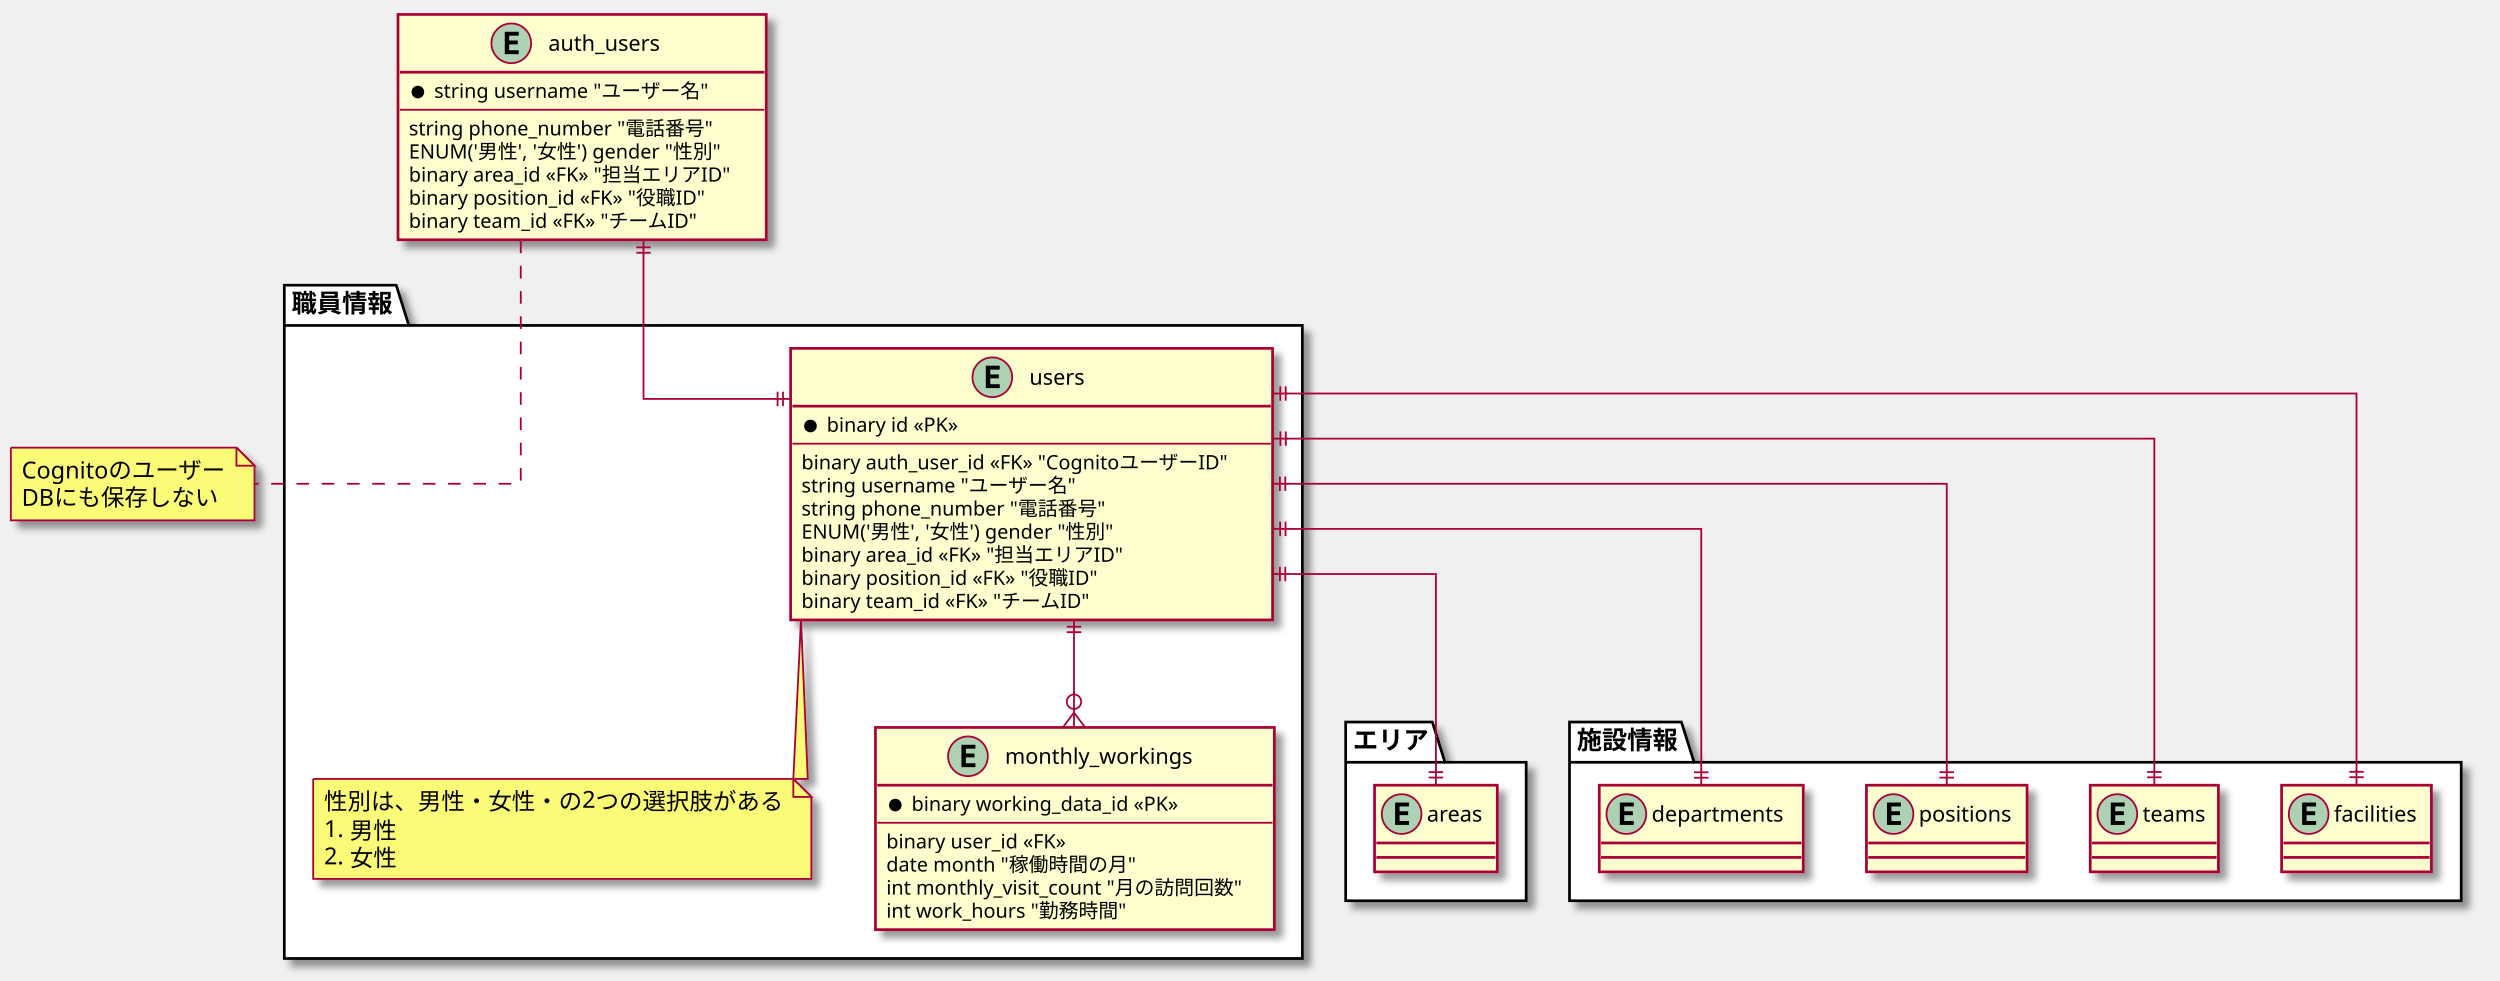
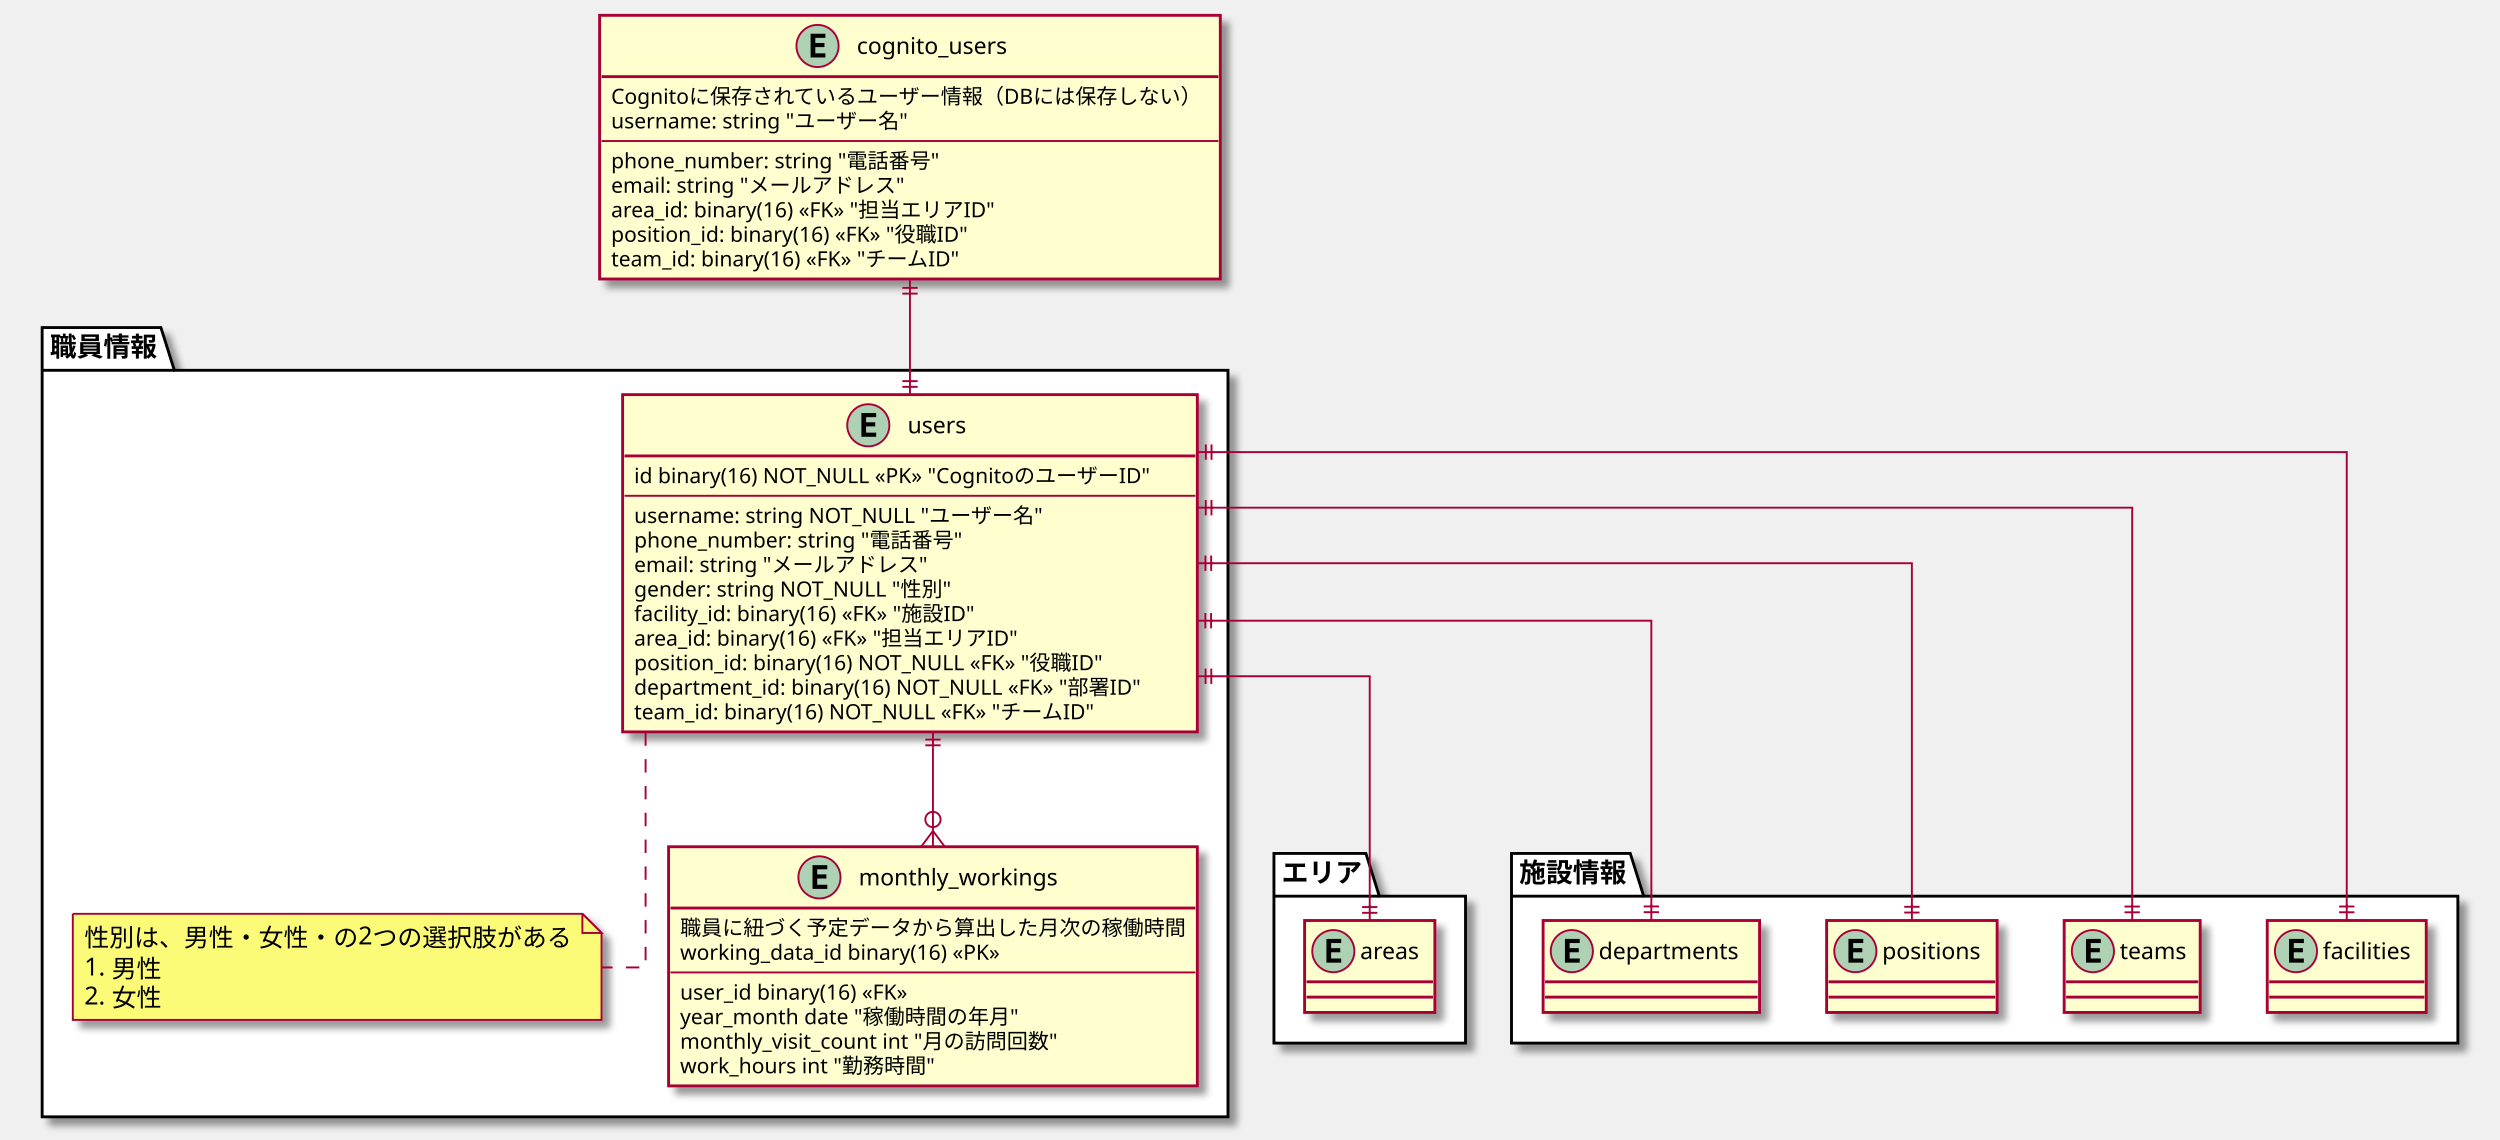
- <svg xmlns="http://www.w3.org/2000/svg" contentScriptType="application/ecmascript" contentStyleType="text/css" height="543px" preserveAspectRatio="none" style="width:1385px;height:543px;" version="1.1" viewBox="0 0 1385 543" width="1385px" zoomAndPan="magnify">
+ <svg xmlns="http://www.w3.org/2000/svg" contentScriptType="application/ecmascript" contentStyleType="text/css" height="595px" preserveAspectRatio="none" style="width:1305px;height:595px;" version="1.1" viewBox="0 0 1305 595" width="1305px" zoomAndPan="magnify">
  <defs>
-     <filter height="300%" id="f1groqt72zvcvd" width="300%" x="-1" y="-1">
+     <filter height="300%" id="fx7geliksl5iy" width="300%" x="-1" y="-1">
      <feGaussianBlur result="blurOut" stdDeviation="2.0" />
      <feColorMatrix in="blurOut" result="blurOut2" type="matrix" values="0 0 0 0 0 0 0 0 0 0 0 0 0 0 0 0 0 0 .4 0" />
      <feOffset dx="4.0" dy="4.0" in="blurOut2" result="blurOut3" />
      <feBlend in="SourceGraphic" in2="blurOut3" mode="normal" />
    </filter>
  </defs>
  <g>
-     <polygon fill="#FFFFFF" filter="url(#f1groqt72zvcvd)" points="157.5,158,219.5,158,226.5,180.297,721.5,180.297,721.5,531,157.5,531,157.5,158" style="stroke: #000000; stroke-width: 1.5;" />
-     <line style="stroke: #000000; stroke-width: 1.5;" x1="157.5" x2="226.5" y1="180.297" y2="180.297" />
-     <text fill="#000000" font-family="sans-serif" font-size="14" font-weight="bold" lengthAdjust="spacingAndGlyphs" textLength="56" x="161.5" y="172.995">職員情報</text>
-     <polygon fill="#FFFFFF" filter="url(#f1groqt72zvcvd)" points="745.5,400,793.5,400,800.5,422.297,845.5,422.297,845.5,499,745.5,499,745.5,400" style="stroke: #000000; stroke-width: 1.5;" />
-     <line style="stroke: #000000; stroke-width: 1.5;" x1="745.5" x2="800.5" y1="422.297" y2="422.297" />
-     <text fill="#000000" font-family="sans-serif" font-size="14" font-weight="bold" lengthAdjust="spacingAndGlyphs" textLength="42" x="749.5" y="414.995">エリア</text>
-     <polygon fill="#FFFFFF" filter="url(#f1groqt72zvcvd)" points="869.5,400,931.5,400,938.5,422.297,1363.5,422.297,1363.5,499,869.5,499,869.5,400" style="stroke: #000000; stroke-width: 1.5;" />
-     <line style="stroke: #000000; stroke-width: 1.5;" x1="869.5" x2="938.5" y1="422.297" y2="422.297" />
-     <text fill="#000000" font-family="sans-serif" font-size="14" font-weight="bold" lengthAdjust="spacingAndGlyphs" textLength="56" x="873.5" y="414.995">施設情報</text>
-     <rect fill="#FEFECE" filter="url(#f1groqt72zvcvd)" height="150.438" id="users" style="stroke: #A80036; stroke-width: 1.5;" width="267" x="438" y="193" />
-     <ellipse cx="549.75" cy="209" fill="#ADD1B2" rx="11" ry="11" style="stroke: #A80036; stroke-width: 1.0;" />
-     <path d="M553.859,215 L546.141,215 L546.141,202.609 L553.859,202.609 L553.859,204.766 L548.594,204.766 L548.594,207.438 L553.359,207.438 L553.359,209.594 L548.594,209.594 L548.594,212.844 L553.859,212.844 L553.859,215 Z " />
-     <text fill="#000000" font-family="sans-serif" font-size="12" lengthAdjust="spacingAndGlyphs" textLength="35" x="570.25" y="213.154">users</text>
-     <line style="stroke: #A80036; stroke-width: 1.5;" x1="439" x2="704" y1="225" y2="225" />
-     <ellipse cx="449" cy="236" fill="#000000" rx="3" ry="3" style="stroke: #000000; stroke-width: 1.0;" />
-     <text fill="#000000" font-family="sans-serif" font-size="11" lengthAdjust="spacingAndGlyphs" textLength="81" x="458" y="239.21">binary id «PK»</text>
-     <line style="stroke: #A80036; stroke-width: 1.0;" x1="439" x2="704" y1="245.805" y2="245.805" />
-     <text fill="#000000" font-family="sans-serif" font-size="11" lengthAdjust="spacingAndGlyphs" textLength="255" x="444" y="260.015">binary auth_user_id «FK» "CognitoユーザーID"</text>
-     <text fill="#000000" font-family="sans-serif" font-size="11" lengthAdjust="spacingAndGlyphs" textLength="164" x="444" y="272.82">string username "ユーザー名"</text>
-     <text fill="#000000" font-family="sans-serif" font-size="11" lengthAdjust="spacingAndGlyphs" textLength="180" x="444" y="285.625">string phone_number "電話番号"</text>
-     <text fill="#000000" font-family="sans-serif" font-size="11" lengthAdjust="spacingAndGlyphs" textLength="184" x="444" y="298.429">ENUM('男性', '女性') gender "性別"</text>
-     <text fill="#000000" font-family="sans-serif" font-size="11" lengthAdjust="spacingAndGlyphs" textLength="192" x="444" y="311.234">binary area_id «FK» "担当エリアID"</text>
-     <text fill="#000000" font-family="sans-serif" font-size="11" lengthAdjust="spacingAndGlyphs" textLength="178" x="444" y="324.039">binary position_id «FK» "役職ID"</text>
-     <text fill="#000000" font-family="sans-serif" font-size="11" lengthAdjust="spacingAndGlyphs" textLength="173" x="444" y="336.843">binary team_id «FK» "チームID"</text>
-     <path d="M173.5,431.5 L173.5,486.898 A0,0 0 0 0 173.5,486.898 L449.5,486.898 A0,0 0 0 0 449.5,486.898 L449.5,441.5 L439.5,431.5 L447.5,431.5 L443.75,343.21 L439.5,431.5 L173.5,431.5 A0,0 0 0 0 173.5,431.5 " fill="#FBFB77" filter="url(#f1groqt72zvcvd)" style="stroke: #A80036; stroke-width: 1.0;" />
-     <path d="M439.5,431.5 L439.5,441.5 L449.5,441.5 L439.5,431.5 " fill="#FBFB77" style="stroke: #A80036; stroke-width: 1.0;" />
-     <text fill="#000000" font-family="sans-serif" font-size="13" lengthAdjust="spacingAndGlyphs" textLength="255" x="179.5" y="448.567">性別は、男性・女性・の2つの選択肢がある</text>
-     <text fill="#000000" font-family="sans-serif" font-size="13" lengthAdjust="spacingAndGlyphs" textLength="42" x="179.5" y="463.7">1. 男性</text>
-     <text fill="#000000" font-family="sans-serif" font-size="13" lengthAdjust="spacingAndGlyphs" textLength="42" x="179.5" y="478.832">2. 女性</text>
-     <rect fill="#FEFECE" filter="url(#f1groqt72zvcvd)" height="112.023" id="monthly_workings" style="stroke: #A80036; stroke-width: 1.5;" width="221" x="485" y="403" />
-     <ellipse cx="536.25" cy="419" fill="#ADD1B2" rx="11" ry="11" style="stroke: #A80036; stroke-width: 1.0;" />
-     <path d="M540.359,425 L532.641,425 L532.641,412.609 L540.359,412.609 L540.359,414.766 L535.094,414.766 L535.094,417.438 L539.859,417.438 L539.859,419.594 L535.094,419.594 L535.094,422.844 L540.359,422.844 L540.359,425 Z " />
-     <text fill="#000000" font-family="sans-serif" font-size="12" lengthAdjust="spacingAndGlyphs" textLength="110" x="556.75" y="423.154">monthly_workings</text>
-     <line style="stroke: #A80036; stroke-width: 1.5;" x1="486" x2="705" y1="435" y2="435" />
-     <ellipse cx="496" cy="446" fill="#000000" rx="3" ry="3" style="stroke: #000000; stroke-width: 1.0;" />
-     <text fill="#000000" font-family="sans-serif" font-size="11" lengthAdjust="spacingAndGlyphs" textLength="162" x="505" y="449.21">binary working_data_id «PK»</text>
-     <line style="stroke: #A80036; stroke-width: 1.0;" x1="486" x2="705" y1="455.805" y2="455.805" />
-     <text fill="#000000" font-family="sans-serif" font-size="11" lengthAdjust="spacingAndGlyphs" textLength="112" x="491" y="470.015">binary user_id «FK»</text>
-     <text fill="#000000" font-family="sans-serif" font-size="11" lengthAdjust="spacingAndGlyphs" textLength="145" x="491" y="482.82">date month "稼働時間の月"</text>
-     <text fill="#000000" font-family="sans-serif" font-size="11" lengthAdjust="spacingAndGlyphs" textLength="209" x="491" y="495.625">int monthly_visit_count "月の訪問回数"</text>
-     <text fill="#000000" font-family="sans-serif" font-size="11" lengthAdjust="spacingAndGlyphs" textLength="142" x="491" y="508.429">int work_hours "勤務時間"</text>
-     <rect fill="#FEFECE" filter="url(#f1groqt72zvcvd)" height="48" id="areas" style="stroke: #A80036; stroke-width: 1.5;" width="68" x="761.5" y="435" />
-     <ellipse cx="776.5" cy="451" fill="#ADD1B2" rx="11" ry="11" style="stroke: #A80036; stroke-width: 1.0;" />
-     <path d="M780.609,457 L772.891,457 L772.891,444.609 L780.609,444.609 L780.609,446.766 L775.344,446.766 L775.344,449.438 L780.109,449.438 L780.109,451.594 L775.344,451.594 L775.344,454.844 L780.609,454.844 L780.609,457 Z " />
-     <text fill="#000000" font-family="sans-serif" font-size="12" lengthAdjust="spacingAndGlyphs" textLength="36" x="790.5" y="455.154">areas</text>
-     <line style="stroke: #A80036; stroke-width: 1.5;" x1="762.5" x2="828.5" y1="467" y2="467" />
-     <line style="stroke: #A80036; stroke-width: 1.5;" x1="762.5" x2="828.5" y1="475" y2="475" />
-     <rect fill="#FEFECE" filter="url(#f1groqt72zvcvd)" height="48" id="facilities" style="stroke: #A80036; stroke-width: 1.5;" width="83" x="1264" y="435" />
-     <ellipse cx="1279" cy="451" fill="#ADD1B2" rx="11" ry="11" style="stroke: #A80036; stroke-width: 1.0;" />
-     <path d="M1283.109,457 L1275.391,457 L1275.391,444.609 L1283.109,444.609 L1283.109,446.766 L1277.844,446.766 L1277.844,449.438 L1282.609,449.438 L1282.609,451.594 L1277.844,451.594 L1277.844,454.844 L1283.109,454.844 L1283.109,457 Z " />
-     <text fill="#000000" font-family="sans-serif" font-size="12" lengthAdjust="spacingAndGlyphs" textLength="51" x="1293" y="455.154">facilities</text>
-     <line style="stroke: #A80036; stroke-width: 1.5;" x1="1265" x2="1346" y1="467" y2="467" />
-     <line style="stroke: #A80036; stroke-width: 1.5;" x1="1265" x2="1346" y1="475" y2="475" />
-     <rect fill="#FEFECE" filter="url(#f1groqt72zvcvd)" height="48" id="teams" style="stroke: #A80036; stroke-width: 1.5;" width="71" x="1158" y="435" />
-     <ellipse cx="1173" cy="451" fill="#ADD1B2" rx="11" ry="11" style="stroke: #A80036; stroke-width: 1.0;" />
-     <path d="M1177.109,457 L1169.391,457 L1169.391,444.609 L1177.109,444.609 L1177.109,446.766 L1171.844,446.766 L1171.844,449.438 L1176.609,449.438 L1176.609,451.594 L1171.844,451.594 L1171.844,454.844 L1177.109,454.844 L1177.109,457 Z " />
-     <text fill="#000000" font-family="sans-serif" font-size="12" lengthAdjust="spacingAndGlyphs" textLength="39" x="1187" y="455.154">teams</text>
-     <line style="stroke: #A80036; stroke-width: 1.5;" x1="1159" x2="1228" y1="467" y2="467" />
-     <line style="stroke: #A80036; stroke-width: 1.5;" x1="1159" x2="1228" y1="475" y2="475" />
-     <rect fill="#FEFECE" filter="url(#f1groqt72zvcvd)" height="48" id="positions" style="stroke: #A80036; stroke-width: 1.5;" width="89" x="1034" y="435" />
-     <ellipse cx="1049" cy="451" fill="#ADD1B2" rx="11" ry="11" style="stroke: #A80036; stroke-width: 1.0;" />
-     <path d="M1053.109,457 L1045.391,457 L1045.391,444.609 L1053.109,444.609 L1053.109,446.766 L1047.844,446.766 L1047.844,449.438 L1052.609,449.438 L1052.609,451.594 L1047.844,451.594 L1047.844,454.844 L1053.109,454.844 L1053.109,457 Z " />
-     <text fill="#000000" font-family="sans-serif" font-size="12" lengthAdjust="spacingAndGlyphs" textLength="57" x="1063" y="455.154">positions</text>
-     <line style="stroke: #A80036; stroke-width: 1.5;" x1="1035" x2="1122" y1="467" y2="467" />
-     <line style="stroke: #A80036; stroke-width: 1.5;" x1="1035" x2="1122" y1="475" y2="475" />
-     <rect fill="#FEFECE" filter="url(#f1groqt72zvcvd)" height="48" id="departments" style="stroke: #A80036; stroke-width: 1.5;" width="113" x="886" y="435" />
-     <ellipse cx="901" cy="451" fill="#ADD1B2" rx="11" ry="11" style="stroke: #A80036; stroke-width: 1.0;" />
-     <path d="M905.109,457 L897.391,457 L897.391,444.609 L905.109,444.609 L905.109,446.766 L899.844,446.766 L899.844,449.438 L904.609,449.438 L904.609,451.594 L899.844,451.594 L899.844,454.844 L905.109,454.844 L905.109,457 Z " />
-     <text fill="#000000" font-family="sans-serif" font-size="12" lengthAdjust="spacingAndGlyphs" textLength="81" x="915" y="455.154">departments</text>
-     <line style="stroke: #A80036; stroke-width: 1.5;" x1="887" x2="998" y1="467" y2="467" />
-     <line style="stroke: #A80036; stroke-width: 1.5;" x1="887" x2="998" y1="475" y2="475" />
-     <rect fill="#FEFECE" filter="url(#f1groqt72zvcvd)" height="124.828" id="auth_users" style="stroke: #A80036; stroke-width: 1.5;" width="204" x="220.5" y="8" />
-     <ellipse cx="283.25" cy="24" fill="#ADD1B2" rx="11" ry="11" style="stroke: #A80036; stroke-width: 1.0;" />
-     <path d="M287.359,30 L279.641,30 L279.641,17.609 L287.359,17.609 L287.359,19.766 L282.094,19.766 L282.094,22.438 L286.859,22.438 L286.859,24.594 L282.094,24.594 L282.094,27.844 L287.359,27.844 L287.359,30 Z " />
-     <text fill="#000000" font-family="sans-serif" font-size="12" lengthAdjust="spacingAndGlyphs" textLength="70" x="303.75" y="28.154">auth_users</text>
-     <line style="stroke: #A80036; stroke-width: 1.5;" x1="221.5" x2="423.5" y1="40" y2="40" />
-     <ellipse cx="231.5" cy="51" fill="#000000" rx="3" ry="3" style="stroke: #000000; stroke-width: 1.0;" />
-     <text fill="#000000" font-family="sans-serif" font-size="11" lengthAdjust="spacingAndGlyphs" textLength="164" x="240.5" y="54.21">string username "ユーザー名"</text>
-     <line style="stroke: #A80036; stroke-width: 1.0;" x1="221.5" x2="423.5" y1="60.805" y2="60.805" />
-     <text fill="#000000" font-family="sans-serif" font-size="11" lengthAdjust="spacingAndGlyphs" textLength="180" x="226.5" y="75.015">string phone_number "電話番号"</text>
-     <text fill="#000000" font-family="sans-serif" font-size="11" lengthAdjust="spacingAndGlyphs" textLength="184" x="226.5" y="87.82">ENUM('男性', '女性') gender "性別"</text>
-     <text fill="#000000" font-family="sans-serif" font-size="11" lengthAdjust="spacingAndGlyphs" textLength="192" x="226.5" y="100.624">binary area_id «FK» "担当エリアID"</text>
-     <text fill="#000000" font-family="sans-serif" font-size="11" lengthAdjust="spacingAndGlyphs" textLength="178" x="226.5" y="113.429">binary position_id «FK» "役職ID"</text>
-     <text fill="#000000" font-family="sans-serif" font-size="11" lengthAdjust="spacingAndGlyphs" textLength="173" x="226.5" y="126.234">binary team_id «FK» "チームID"</text>
-     <path d="M6,248 L6,288.266 L141,288.266 L141,258 L131,248 L6,248 " fill="#FBFB77" filter="url(#f1groqt72zvcvd)" style="stroke: #A80036; stroke-width: 1.0;" />
-     <path d="M131,248 L131,258 L141,258 L131,248 " fill="#FBFB77" style="stroke: #A80036; stroke-width: 1.0;" />
-     <text fill="#000000" font-family="sans-serif" font-size="13" lengthAdjust="spacingAndGlyphs" textLength="114" x="12" y="265.067">Cognitoのユーザー</text>
-     <text fill="#000000" font-family="sans-serif" font-size="13" lengthAdjust="spacingAndGlyphs" textLength="110" x="12" y="280.2">DBにも保存しない</text>
-     <path d="M288.5,133.26 C288.5,191.09 288.5,268 288.5,268 C288.5,268 204.25,268 141.23,268 " fill="none" id="auth_users-GMN3" style="stroke: #A80036; stroke-width: 1.0; stroke-dasharray: 7.0,7.0;" />
-     <path d="M356.5,140.02 C356.5,140.02 356.5,221 356.5,221 C356.5,221 430.78,221 430.78,221 " fill="none" id="auth_users-users" style="stroke: #A80036; stroke-width: 1.0;" />
-     <line style="stroke: #A80036; stroke-width: 1.0;" x1="433.78" x2="433.78" y1="217" y2="225" />
-     <line style="stroke: #A80036; stroke-width: 1.0;" x1="430.78" x2="430.78" y1="217" y2="225" />
-     <line style="stroke: #A80036; stroke-width: 1.0;" x1="429.78" x2="437.78" y1="221" y2="221" />
-     <line style="stroke: #A80036; stroke-width: 1.0;" x1="352.5" x2="360.5" y1="137.02" y2="137.02" />
-     <line style="stroke: #A80036; stroke-width: 1.0;" x1="352.5" x2="360.5" y1="140.02" y2="140.02" />
-     <line style="stroke: #A80036; stroke-width: 1.0;" x1="356.5" x2="356.5" y1="141.02" y2="133.02" />
-     <path d="M712.04,268 C712.04,268 1078.5,268 1078.5,268 C1078.5,268 1078.5,427.81 1078.5,427.81 " fill="none" id="users-positions" style="stroke: #A80036; stroke-width: 1.0;" />
-     <line style="stroke: #A80036; stroke-width: 1.0;" x1="1082.5" x2="1074.5" y1="430.81" y2="430.81" />
-     <line style="stroke: #A80036; stroke-width: 1.0;" x1="1082.5" x2="1074.5" y1="427.81" y2="427.81" />
-     <line style="stroke: #A80036; stroke-width: 1.0;" x1="1078.5" x2="1078.5" y1="426.81" y2="434.81" />
-     <line style="stroke: #A80036; stroke-width: 1.0;" x1="709.04" x2="709.04" y1="272" y2="264" />
-     <line style="stroke: #A80036; stroke-width: 1.0;" x1="712.04" x2="712.04" y1="272" y2="264" />
-     <line style="stroke: #A80036; stroke-width: 1.0;" x1="713.04" x2="705.04" y1="268" y2="268" />
-     <path d="M712.18,293 C712.18,293 942.5,293 942.5,293 C942.5,293 942.5,427.86 942.5,427.86 " fill="none" id="users-departments" style="stroke: #A80036; stroke-width: 1.0;" />
-     <line style="stroke: #A80036; stroke-width: 1.0;" x1="946.5" x2="938.5" y1="430.86" y2="430.86" />
-     <line style="stroke: #A80036; stroke-width: 1.0;" x1="946.5" x2="938.5" y1="427.86" y2="427.86" />
-     <line style="stroke: #A80036; stroke-width: 1.0;" x1="942.5" x2="942.5" y1="426.86" y2="434.86" />
-     <line style="stroke: #A80036; stroke-width: 1.0;" x1="709.18" x2="709.18" y1="297" y2="289" />
-     <line style="stroke: #A80036; stroke-width: 1.0;" x1="712.18" x2="712.18" y1="297" y2="289" />
-     <line style="stroke: #A80036; stroke-width: 1.0;" x1="713.18" x2="705.18" y1="293" y2="293" />
-     <path d="M595,351.21 C595,351.21 595,394.75 595,394.75 " fill="none" id="users-monthly_workings" style="stroke: #A80036; stroke-width: 1.0;" />
-     <line style="stroke: #A80036; stroke-width: 1.0;" x1="595" x2="601" y1="394.75" y2="402.75" />
-     <line style="stroke: #A80036; stroke-width: 1.0;" x1="595" x2="589" y1="394.75" y2="402.75" />
-     <line style="stroke: #A80036; stroke-width: 1.0;" x1="595" x2="595" y1="394.75" y2="402.75" />
-     <ellipse cx="595" cy="388.75" fill="none" rx="4" ry="4" style="stroke: #A80036; stroke-width: 1.0;" />
-     <line style="stroke: #A80036; stroke-width: 1.0;" x1="591" x2="599" y1="347.21" y2="347.21" />
-     <line style="stroke: #A80036; stroke-width: 1.0;" x1="591" x2="599" y1="350.21" y2="350.21" />
-     <line style="stroke: #A80036; stroke-width: 1.0;" x1="595" x2="595" y1="351.21" y2="343.21" />
-     <path d="M712.27,218 C712.27,218 1305.5,218 1305.5,218 C1305.5,218 1305.5,427.57 1305.5,427.57 " fill="none" id="users-facilities" style="stroke: #A80036; stroke-width: 1.0;" />
-     <line style="stroke: #A80036; stroke-width: 1.0;" x1="1309.5" x2="1301.5" y1="430.57" y2="430.57" />
-     <line style="stroke: #A80036; stroke-width: 1.0;" x1="1309.5" x2="1301.5" y1="427.57" y2="427.57" />
-     <line style="stroke: #A80036; stroke-width: 1.0;" x1="1305.5" x2="1305.5" y1="426.57" y2="434.57" />
-     <line style="stroke: #A80036; stroke-width: 1.0;" x1="709.27" x2="709.27" y1="222" y2="214" />
-     <line style="stroke: #A80036; stroke-width: 1.0;" x1="712.27" x2="712.27" y1="222" y2="214" />
-     <line style="stroke: #A80036; stroke-width: 1.0;" x1="713.27" x2="705.27" y1="218" y2="218" />
-     <path d="M712.32,243 C712.32,243 1193.5,243 1193.5,243 C1193.5,243 1193.5,427.64 1193.5,427.64 " fill="none" id="users-teams" style="stroke: #A80036; stroke-width: 1.0;" />
-     <line style="stroke: #A80036; stroke-width: 1.0;" x1="1197.5" x2="1189.5" y1="430.64" y2="430.64" />
-     <line style="stroke: #A80036; stroke-width: 1.0;" x1="1197.5" x2="1189.5" y1="427.64" y2="427.64" />
-     <line style="stroke: #A80036; stroke-width: 1.0;" x1="1193.5" x2="1193.5" y1="426.64" y2="434.64" />
-     <line style="stroke: #A80036; stroke-width: 1.0;" x1="709.32" x2="709.32" y1="247" y2="239" />
-     <line style="stroke: #A80036; stroke-width: 1.0;" x1="712.32" x2="712.32" y1="247" y2="239" />
-     <line style="stroke: #A80036; stroke-width: 1.0;" x1="713.32" x2="705.32" y1="243" y2="243" />
-     <path d="M712.04,318 C712.04,318 795.5,318 795.5,318 C795.5,318 795.5,427.76 795.5,427.76 " fill="none" id="users-areas" style="stroke: #A80036; stroke-width: 1.0;" />
-     <line style="stroke: #A80036; stroke-width: 1.0;" x1="799.5" x2="791.5" y1="430.76" y2="430.76" />
-     <line style="stroke: #A80036; stroke-width: 1.0;" x1="799.5" x2="791.5" y1="427.76" y2="427.76" />
-     <line style="stroke: #A80036; stroke-width: 1.0;" x1="795.5" x2="795.5" y1="426.76" y2="434.76" />
-     <line style="stroke: #A80036; stroke-width: 1.0;" x1="709.04" x2="709.04" y1="322" y2="314" />
-     <line style="stroke: #A80036; stroke-width: 1.0;" x1="712.04" x2="712.04" y1="322" y2="314" />
-     <line style="stroke: #A80036; stroke-width: 1.0;" x1="713.04" x2="705.04" y1="318" y2="318" />
+     <polygon fill="#FFFFFF" filter="url(#fx7geliksl5iy)" points="22,171,84,171,91,193.297,641,193.297,641,583,22,583,22,171" style="stroke: #000000; stroke-width: 1.5;" />
+     <line style="stroke: #000000; stroke-width: 1.5;" x1="22" x2="91" y1="193.297" y2="193.297" />
+     <text fill="#000000" font-family="sans-serif" font-size="14" font-weight="bold" lengthAdjust="spacingAndGlyphs" textLength="56" x="26" y="185.995">職員情報</text>
+     <polygon fill="#FFFFFF" filter="url(#fx7geliksl5iy)" points="665,445.5,713,445.5,720,467.797,765,467.797,765,544.5,665,544.5,665,445.5" style="stroke: #000000; stroke-width: 1.5;" />
+     <line style="stroke: #000000; stroke-width: 1.5;" x1="665" x2="720" y1="467.797" y2="467.797" />
+     <text fill="#000000" font-family="sans-serif" font-size="14" font-weight="bold" lengthAdjust="spacingAndGlyphs" textLength="42" x="669" y="460.495">エリア</text>
+     <polygon fill="#FFFFFF" filter="url(#fx7geliksl5iy)" points="789,445.5,851,445.5,858,467.797,1283,467.797,1283,544.5,789,544.5,789,445.5" style="stroke: #000000; stroke-width: 1.5;" />
+     <line style="stroke: #000000; stroke-width: 1.5;" x1="789" x2="858" y1="467.797" y2="467.797" />
+     <text fill="#000000" font-family="sans-serif" font-size="14" font-weight="bold" lengthAdjust="spacingAndGlyphs" textLength="56" x="793" y="460.495">施設情報</text>
+     <rect fill="#FEFECE" filter="url(#fx7geliksl5iy)" height="176.047" id="users" style="stroke: #A80036; stroke-width: 1.5;" width="300" x="325" y="206" />
+     <ellipse cx="453.25" cy="222" fill="#ADD1B2" rx="11" ry="11" style="stroke: #A80036; stroke-width: 1.0;" />
+     <path d="M457.359,228 L449.641,228 L449.641,215.609 L457.359,215.609 L457.359,217.766 L452.094,217.766 L452.094,220.438 L456.859,220.438 L456.859,222.594 L452.094,222.594 L452.094,225.844 L457.359,225.844 L457.359,228 Z " />
+     <text fill="#000000" font-family="sans-serif" font-size="12" lengthAdjust="spacingAndGlyphs" textLength="35" x="473.75" y="226.154">users</text>
+     <line style="stroke: #A80036; stroke-width: 1.5;" x1="326" x2="624" y1="238" y2="238" />
+     <text fill="#000000" font-family="sans-serif" font-size="11" lengthAdjust="spacingAndGlyphs" textLength="288" x="331" y="252.21">id binary(16) NOT_NULL «PK» "CognitoのユーザーID"</text>
+     <line style="stroke: #A80036; stroke-width: 1.0;" x1="326" x2="624" y1="258.805" y2="258.805" />
+     <text fill="#000000" font-family="sans-serif" font-size="11" lengthAdjust="spacingAndGlyphs" textLength="230" x="331" y="273.015">username: string NOT_NULL "ユーザー名"</text>
+     <text fill="#000000" font-family="sans-serif" font-size="11" lengthAdjust="spacingAndGlyphs" textLength="184" x="331" y="285.82">phone_number: string "電話番号"</text>
+     <text fill="#000000" font-family="sans-serif" font-size="11" lengthAdjust="spacingAndGlyphs" textLength="163" x="331" y="298.625">email: string "メールアドレス"</text>
+     <text fill="#000000" font-family="sans-serif" font-size="11" lengthAdjust="spacingAndGlyphs" textLength="183" x="331" y="311.429">gender: string NOT_NULL  "性別"</text>
+     <text fill="#000000" font-family="sans-serif" font-size="11" lengthAdjust="spacingAndGlyphs" textLength="195" x="331" y="324.234">facility_id: binary(16) «FK» "施設ID"</text>
+     <text fill="#000000" font-family="sans-serif" font-size="11" lengthAdjust="spacingAndGlyphs" textLength="218" x="331" y="337.039">area_id: binary(16) «FK» "担当エリアID"</text>
+     <text fill="#000000" font-family="sans-serif" font-size="11" lengthAdjust="spacingAndGlyphs" textLength="266" x="331" y="349.843">position_id: binary(16) NOT_NULL «FK» "役職ID"</text>
+     <text fill="#000000" font-family="sans-serif" font-size="11" lengthAdjust="spacingAndGlyphs" textLength="287" x="331" y="362.648">department_id: binary(16) NOT_NULL «FK» "部署ID"</text>
+     <text fill="#000000" font-family="sans-serif" font-size="11" lengthAdjust="spacingAndGlyphs" textLength="261" x="331" y="375.453">team_id: binary(16) NOT_NULL «FK» "チームID"</text>
+     <path d="M38,477 L38,532.398 L314,532.398 L314,487 L304,477 L38,477 " fill="#FBFB77" filter="url(#fx7geliksl5iy)" style="stroke: #A80036; stroke-width: 1.0;" />
+     <path d="M304,477 L304,487 L314,487 L304,477 " fill="#FBFB77" style="stroke: #A80036; stroke-width: 1.0;" />
+     <text fill="#000000" font-family="sans-serif" font-size="13" lengthAdjust="spacingAndGlyphs" textLength="255" x="44" y="494.067">性別は、男性・女性・の2つの選択肢がある</text>
+     <text fill="#000000" font-family="sans-serif" font-size="13" lengthAdjust="spacingAndGlyphs" textLength="42" x="44" y="509.2">1. 男性</text>
+     <text fill="#000000" font-family="sans-serif" font-size="13" lengthAdjust="spacingAndGlyphs" textLength="42" x="44" y="524.332">2. 女性</text>
+     <rect fill="#FEFECE" filter="url(#fx7geliksl5iy)" height="124.828" id="monthly_workings" style="stroke: #A80036; stroke-width: 1.5;" width="276" x="349" y="442" />
+     <ellipse cx="427.75" cy="458" fill="#ADD1B2" rx="11" ry="11" style="stroke: #A80036; stroke-width: 1.0;" />
+     <path d="M431.859,464 L424.141,464 L424.141,451.609 L431.859,451.609 L431.859,453.766 L426.594,453.766 L426.594,456.438 L431.359,456.438 L431.359,458.594 L426.594,458.594 L426.594,461.844 L431.859,461.844 L431.859,464 Z " />
+     <text fill="#000000" font-family="sans-serif" font-size="12" lengthAdjust="spacingAndGlyphs" textLength="110" x="448.25" y="462.154">monthly_workings</text>
+     <line style="stroke: #A80036; stroke-width: 1.5;" x1="350" x2="624" y1="474" y2="474" />
+     <text fill="#000000" font-family="sans-serif" font-size="11" lengthAdjust="spacingAndGlyphs" textLength="264" x="355" y="488.21">職員に紐づく予定データから算出した月次の稼働時間</text>
+     <text fill="#000000" font-family="sans-serif" font-size="11" lengthAdjust="spacingAndGlyphs" textLength="184" x="355" y="501.015">working_data_id binary(16) «PK»</text>
+     <line style="stroke: #A80036; stroke-width: 1.0;" x1="350" x2="624" y1="507.609" y2="507.609" />
+     <text fill="#000000" font-family="sans-serif" font-size="11" lengthAdjust="spacingAndGlyphs" textLength="134" x="355" y="521.82">user_id binary(16) «FK»</text>
+     <text fill="#000000" font-family="sans-serif" font-size="11" lengthAdjust="spacingAndGlyphs" textLength="187" x="355" y="534.625">year_month date "稼働時間の年月"</text>
+     <text fill="#000000" font-family="sans-serif" font-size="11" lengthAdjust="spacingAndGlyphs" textLength="209" x="355" y="547.429">monthly_visit_count int "月の訪問回数"</text>
+     <text fill="#000000" font-family="sans-serif" font-size="11" lengthAdjust="spacingAndGlyphs" textLength="142" x="355" y="560.234">work_hours int "勤務時間"</text>
+     <rect fill="#FEFECE" filter="url(#fx7geliksl5iy)" height="48" id="areas" style="stroke: #A80036; stroke-width: 1.5;" width="68" x="681" y="480.5" />
+     <ellipse cx="696" cy="496.5" fill="#ADD1B2" rx="11" ry="11" style="stroke: #A80036; stroke-width: 1.0;" />
+     <path d="M700.109,502.5 L692.391,502.5 L692.391,490.109 L700.109,490.109 L700.109,492.266 L694.844,492.266 L694.844,494.938 L699.609,494.938 L699.609,497.094 L694.844,497.094 L694.844,500.344 L700.109,500.344 L700.109,502.5 Z " />
+     <text fill="#000000" font-family="sans-serif" font-size="12" lengthAdjust="spacingAndGlyphs" textLength="36" x="710" y="500.654">areas</text>
+     <line style="stroke: #A80036; stroke-width: 1.5;" x1="682" x2="748" y1="512.5" y2="512.5" />
+     <line style="stroke: #A80036; stroke-width: 1.5;" x1="682" x2="748" y1="520.5" y2="520.5" />
+     <rect fill="#FEFECE" filter="url(#fx7geliksl5iy)" height="48" id="facilities" style="stroke: #A80036; stroke-width: 1.5;" width="83" x="1183.5" y="480.5" />
+     <ellipse cx="1198.5" cy="496.5" fill="#ADD1B2" rx="11" ry="11" style="stroke: #A80036; stroke-width: 1.0;" />
+     <path d="M1202.609,502.5 L1194.891,502.5 L1194.891,490.109 L1202.609,490.109 L1202.609,492.266 L1197.344,492.266 L1197.344,494.938 L1202.109,494.938 L1202.109,497.094 L1197.344,497.094 L1197.344,500.344 L1202.609,500.344 L1202.609,502.5 Z " />
+     <text fill="#000000" font-family="sans-serif" font-size="12" lengthAdjust="spacingAndGlyphs" textLength="51" x="1212.5" y="500.654">facilities</text>
+     <line style="stroke: #A80036; stroke-width: 1.5;" x1="1184.5" x2="1265.5" y1="512.5" y2="512.5" />
+     <line style="stroke: #A80036; stroke-width: 1.5;" x1="1184.5" x2="1265.5" y1="520.5" y2="520.5" />
+     <rect fill="#FEFECE" filter="url(#fx7geliksl5iy)" height="48" id="teams" style="stroke: #A80036; stroke-width: 1.5;" width="71" x="1077.5" y="480.5" />
+     <ellipse cx="1092.5" cy="496.5" fill="#ADD1B2" rx="11" ry="11" style="stroke: #A80036; stroke-width: 1.0;" />
+     <path d="M1096.609,502.5 L1088.891,502.5 L1088.891,490.109 L1096.609,490.109 L1096.609,492.266 L1091.344,492.266 L1091.344,494.938 L1096.109,494.938 L1096.109,497.094 L1091.344,497.094 L1091.344,500.344 L1096.609,500.344 L1096.609,502.5 Z " />
+     <text fill="#000000" font-family="sans-serif" font-size="12" lengthAdjust="spacingAndGlyphs" textLength="39" x="1106.5" y="500.654">teams</text>
+     <line style="stroke: #A80036; stroke-width: 1.5;" x1="1078.5" x2="1147.5" y1="512.5" y2="512.5" />
+     <line style="stroke: #A80036; stroke-width: 1.5;" x1="1078.5" x2="1147.5" y1="520.5" y2="520.5" />
+     <rect fill="#FEFECE" filter="url(#fx7geliksl5iy)" height="48" id="positions" style="stroke: #A80036; stroke-width: 1.5;" width="89" x="953.5" y="480.5" />
+     <ellipse cx="968.5" cy="496.5" fill="#ADD1B2" rx="11" ry="11" style="stroke: #A80036; stroke-width: 1.0;" />
+     <path d="M972.609,502.5 L964.891,502.5 L964.891,490.109 L972.609,490.109 L972.609,492.266 L967.344,492.266 L967.344,494.938 L972.109,494.938 L972.109,497.094 L967.344,497.094 L967.344,500.344 L972.609,500.344 L972.609,502.5 Z " />
+     <text fill="#000000" font-family="sans-serif" font-size="12" lengthAdjust="spacingAndGlyphs" textLength="57" x="982.5" y="500.654">positions</text>
+     <line style="stroke: #A80036; stroke-width: 1.5;" x1="954.5" x2="1041.5" y1="512.5" y2="512.5" />
+     <line style="stroke: #A80036; stroke-width: 1.5;" x1="954.5" x2="1041.5" y1="520.5" y2="520.5" />
+     <rect fill="#FEFECE" filter="url(#fx7geliksl5iy)" height="48" id="departments" style="stroke: #A80036; stroke-width: 1.5;" width="113" x="805.5" y="480.5" />
+     <ellipse cx="820.5" cy="496.5" fill="#ADD1B2" rx="11" ry="11" style="stroke: #A80036; stroke-width: 1.0;" />
+     <path d="M824.609,502.5 L816.891,502.5 L816.891,490.109 L824.609,490.109 L824.609,492.266 L819.344,492.266 L819.344,494.938 L824.109,494.938 L824.109,497.094 L819.344,497.094 L819.344,500.344 L824.609,500.344 L824.609,502.5 Z " />
+     <text fill="#000000" font-family="sans-serif" font-size="12" lengthAdjust="spacingAndGlyphs" textLength="81" x="834.5" y="500.654">departments</text>
+     <line style="stroke: #A80036; stroke-width: 1.5;" x1="806.5" x2="917.5" y1="512.5" y2="512.5" />
+     <line style="stroke: #A80036; stroke-width: 1.5;" x1="806.5" x2="917.5" y1="520.5" y2="520.5" />
+     <rect fill="#FEFECE" filter="url(#fx7geliksl5iy)" height="137.633" id="cognito_users" style="stroke: #A80036; stroke-width: 1.5;" width="324" x="313" y="8" />
+     <ellipse cx="426.75" cy="24" fill="#ADD1B2" rx="11" ry="11" style="stroke: #A80036; stroke-width: 1.0;" />
+     <path d="M430.859,30 L423.141,30 L423.141,17.609 L430.859,17.609 L430.859,19.766 L425.594,19.766 L425.594,22.438 L430.359,22.438 L430.359,24.594 L425.594,24.594 L425.594,27.844 L430.859,27.844 L430.859,30 Z " />
+     <text fill="#000000" font-family="sans-serif" font-size="12" lengthAdjust="spacingAndGlyphs" textLength="88" x="447.25" y="28.154">cognito_users</text>
+     <line style="stroke: #A80036; stroke-width: 1.5;" x1="314" x2="636" y1="40" y2="40" />
+     <text fill="#000000" font-family="sans-serif" font-size="11" lengthAdjust="spacingAndGlyphs" textLength="312" x="319" y="54.21">Cognitoに保存されているユーザー情報（DBには保存しない）</text>
+     <text fill="#000000" font-family="sans-serif" font-size="11" lengthAdjust="spacingAndGlyphs" textLength="168" x="319" y="67.015">username: string "ユーザー名"</text>
+     <line style="stroke: #A80036; stroke-width: 1.0;" x1="314" x2="636" y1="73.609" y2="73.609" />
+     <text fill="#000000" font-family="sans-serif" font-size="11" lengthAdjust="spacingAndGlyphs" textLength="184" x="319" y="87.82">phone_number: string "電話番号"</text>
+     <text fill="#000000" font-family="sans-serif" font-size="11" lengthAdjust="spacingAndGlyphs" textLength="163" x="319" y="100.624">email: string "メールアドレス"</text>
+     <text fill="#000000" font-family="sans-serif" font-size="11" lengthAdjust="spacingAndGlyphs" textLength="218" x="319" y="113.429">area_id: binary(16) «FK» "担当エリアID"</text>
+     <text fill="#000000" font-family="sans-serif" font-size="11" lengthAdjust="spacingAndGlyphs" textLength="204" x="319" y="126.234">position_id: binary(16) «FK» "役職ID"</text>
+     <text fill="#000000" font-family="sans-serif" font-size="11" lengthAdjust="spacingAndGlyphs" textLength="199" x="319" y="139.039">team_id: binary(16) «FK» "チームID"</text>
+     <path d="M337,382.26 C337,440.08 337,505 337,505 C337,505 328.01,505 314.27,505 " fill="none" id="users-GMN5" style="stroke: #A80036; stroke-width: 1.0; stroke-dasharray: 7.0,7.0;" />
+     <path d="M475,153.26 C475,153.26 475,198.94 475,198.94 " fill="none" id="cognito_users-users" style="stroke: #A80036; stroke-width: 1.0;" />
+     <line style="stroke: #A80036; stroke-width: 1.0;" x1="479" x2="471" y1="201.94" y2="201.94" />
+     <line style="stroke: #A80036; stroke-width: 1.0;" x1="479" x2="471" y1="198.94" y2="198.94" />
+     <line style="stroke: #A80036; stroke-width: 1.0;" x1="475" x2="475" y1="197.94" y2="205.94" />
+     <line style="stroke: #A80036; stroke-width: 1.0;" x1="471" x2="479" y1="150.26" y2="150.26" />
+     <line style="stroke: #A80036; stroke-width: 1.0;" x1="471" x2="479" y1="153.26" y2="153.26" />
+     <line style="stroke: #A80036; stroke-width: 1.0;" x1="475" x2="475" y1="154.26" y2="146.26" />
+     <path d="M632.22,294 C632.22,294 998,294 998,294 C998,294 998,473.35 998,473.35 " fill="none" id="users-positions" style="stroke: #A80036; stroke-width: 1.0;" />
+     <line style="stroke: #A80036; stroke-width: 1.0;" x1="1002" x2="994" y1="476.35" y2="476.35" />
+     <line style="stroke: #A80036; stroke-width: 1.0;" x1="1002" x2="994" y1="473.35" y2="473.35" />
+     <line style="stroke: #A80036; stroke-width: 1.0;" x1="998" x2="998" y1="472.35" y2="480.35" />
+     <line style="stroke: #A80036; stroke-width: 1.0;" x1="629.22" x2="629.22" y1="298" y2="290" />
+     <line style="stroke: #A80036; stroke-width: 1.0;" x1="632.22" x2="632.22" y1="298" y2="290" />
+     <line style="stroke: #A80036; stroke-width: 1.0;" x1="633.22" x2="625.22" y1="294" y2="294" />
+     <path d="M632.18,324 C632.18,324 862,324 862,324 C862,324 862,473.16 862,473.16 " fill="none" id="users-departments" style="stroke: #A80036; stroke-width: 1.0;" />
+     <line style="stroke: #A80036; stroke-width: 1.0;" x1="866" x2="858" y1="476.16" y2="476.16" />
+     <line style="stroke: #A80036; stroke-width: 1.0;" x1="866" x2="858" y1="473.16" y2="473.16" />
+     <line style="stroke: #A80036; stroke-width: 1.0;" x1="862" x2="862" y1="472.16" y2="480.16" />
+     <line style="stroke: #A80036; stroke-width: 1.0;" x1="629.18" x2="629.18" y1="328" y2="320" />
+     <line style="stroke: #A80036; stroke-width: 1.0;" x1="632.18" x2="632.18" y1="328" y2="320" />
+     <line style="stroke: #A80036; stroke-width: 1.0;" x1="633.18" x2="625.18" y1="324" y2="324" />
+     <path d="M487,390.05 C487,390.05 487,433.76 487,433.76 " fill="none" id="users-monthly_workings" style="stroke: #A80036; stroke-width: 1.0;" />
+     <line style="stroke: #A80036; stroke-width: 1.0;" x1="487" x2="493" y1="433.76" y2="441.76" />
+     <line style="stroke: #A80036; stroke-width: 1.0;" x1="487" x2="481" y1="433.76" y2="441.76" />
+     <line style="stroke: #A80036; stroke-width: 1.0;" x1="487" x2="487" y1="433.76" y2="441.76" />
+     <ellipse cx="487" cy="427.76" fill="none" rx="4" ry="4" style="stroke: #A80036; stroke-width: 1.0;" />
+     <line style="stroke: #A80036; stroke-width: 1.0;" x1="483" x2="491" y1="386.05" y2="386.05" />
+     <line style="stroke: #A80036; stroke-width: 1.0;" x1="483" x2="491" y1="389.05" y2="389.05" />
+     <line style="stroke: #A80036; stroke-width: 1.0;" x1="487" x2="487" y1="390.05" y2="382.05" />
+     <path d="M632.42,236 C632.42,236 1225,236 1225,236 C1225,236 1225,473.2 1225,473.2 " fill="none" id="users-facilities" style="stroke: #A80036; stroke-width: 1.0;" />
+     <line style="stroke: #A80036; stroke-width: 1.0;" x1="1229" x2="1221" y1="476.2" y2="476.2" />
+     <line style="stroke: #A80036; stroke-width: 1.0;" x1="1229" x2="1221" y1="473.2" y2="473.2" />
+     <line style="stroke: #A80036; stroke-width: 1.0;" x1="1225" x2="1225" y1="472.2" y2="480.2" />
+     <line style="stroke: #A80036; stroke-width: 1.0;" x1="629.42" x2="629.42" y1="240" y2="232" />
+     <line style="stroke: #A80036; stroke-width: 1.0;" x1="632.42" x2="632.42" y1="240" y2="232" />
+     <line style="stroke: #A80036; stroke-width: 1.0;" x1="633.42" x2="625.42" y1="236" y2="236" />
+     <path d="M632.39,265 C632.39,265 1113,265 1113,265 C1113,265 1113,473.22 1113,473.22 " fill="none" id="users-teams" style="stroke: #A80036; stroke-width: 1.0;" />
+     <line style="stroke: #A80036; stroke-width: 1.0;" x1="1117" x2="1109" y1="476.22" y2="476.22" />
+     <line style="stroke: #A80036; stroke-width: 1.0;" x1="1117" x2="1109" y1="473.22" y2="473.22" />
+     <line style="stroke: #A80036; stroke-width: 1.0;" x1="1113" x2="1113" y1="472.22" y2="480.22" />
+     <line style="stroke: #A80036; stroke-width: 1.0;" x1="629.39" x2="629.39" y1="269" y2="261" />
+     <line style="stroke: #A80036; stroke-width: 1.0;" x1="632.39" x2="632.39" y1="269" y2="261" />
+     <line style="stroke: #A80036; stroke-width: 1.0;" x1="633.39" x2="625.39" y1="265" y2="265" />
+     <path d="M632.29,353 C632.29,353 715,353 715,353 C715,353 715,473.49 715,473.49 " fill="none" id="users-areas" style="stroke: #A80036; stroke-width: 1.0;" />
+     <line style="stroke: #A80036; stroke-width: 1.0;" x1="719" x2="711" y1="476.49" y2="476.49" />
+     <line style="stroke: #A80036; stroke-width: 1.0;" x1="719" x2="711" y1="473.49" y2="473.49" />
+     <line style="stroke: #A80036; stroke-width: 1.0;" x1="715" x2="715" y1="472.49" y2="480.49" />
+     <line style="stroke: #A80036; stroke-width: 1.0;" x1="629.29" x2="629.29" y1="357" y2="349" />
+     <line style="stroke: #A80036; stroke-width: 1.0;" x1="632.29" x2="632.29" y1="357" y2="349" />
+     <line style="stroke: #A80036; stroke-width: 1.0;" x1="633.29" x2="625.29" y1="353" y2="353" />
  </g>
</svg>
